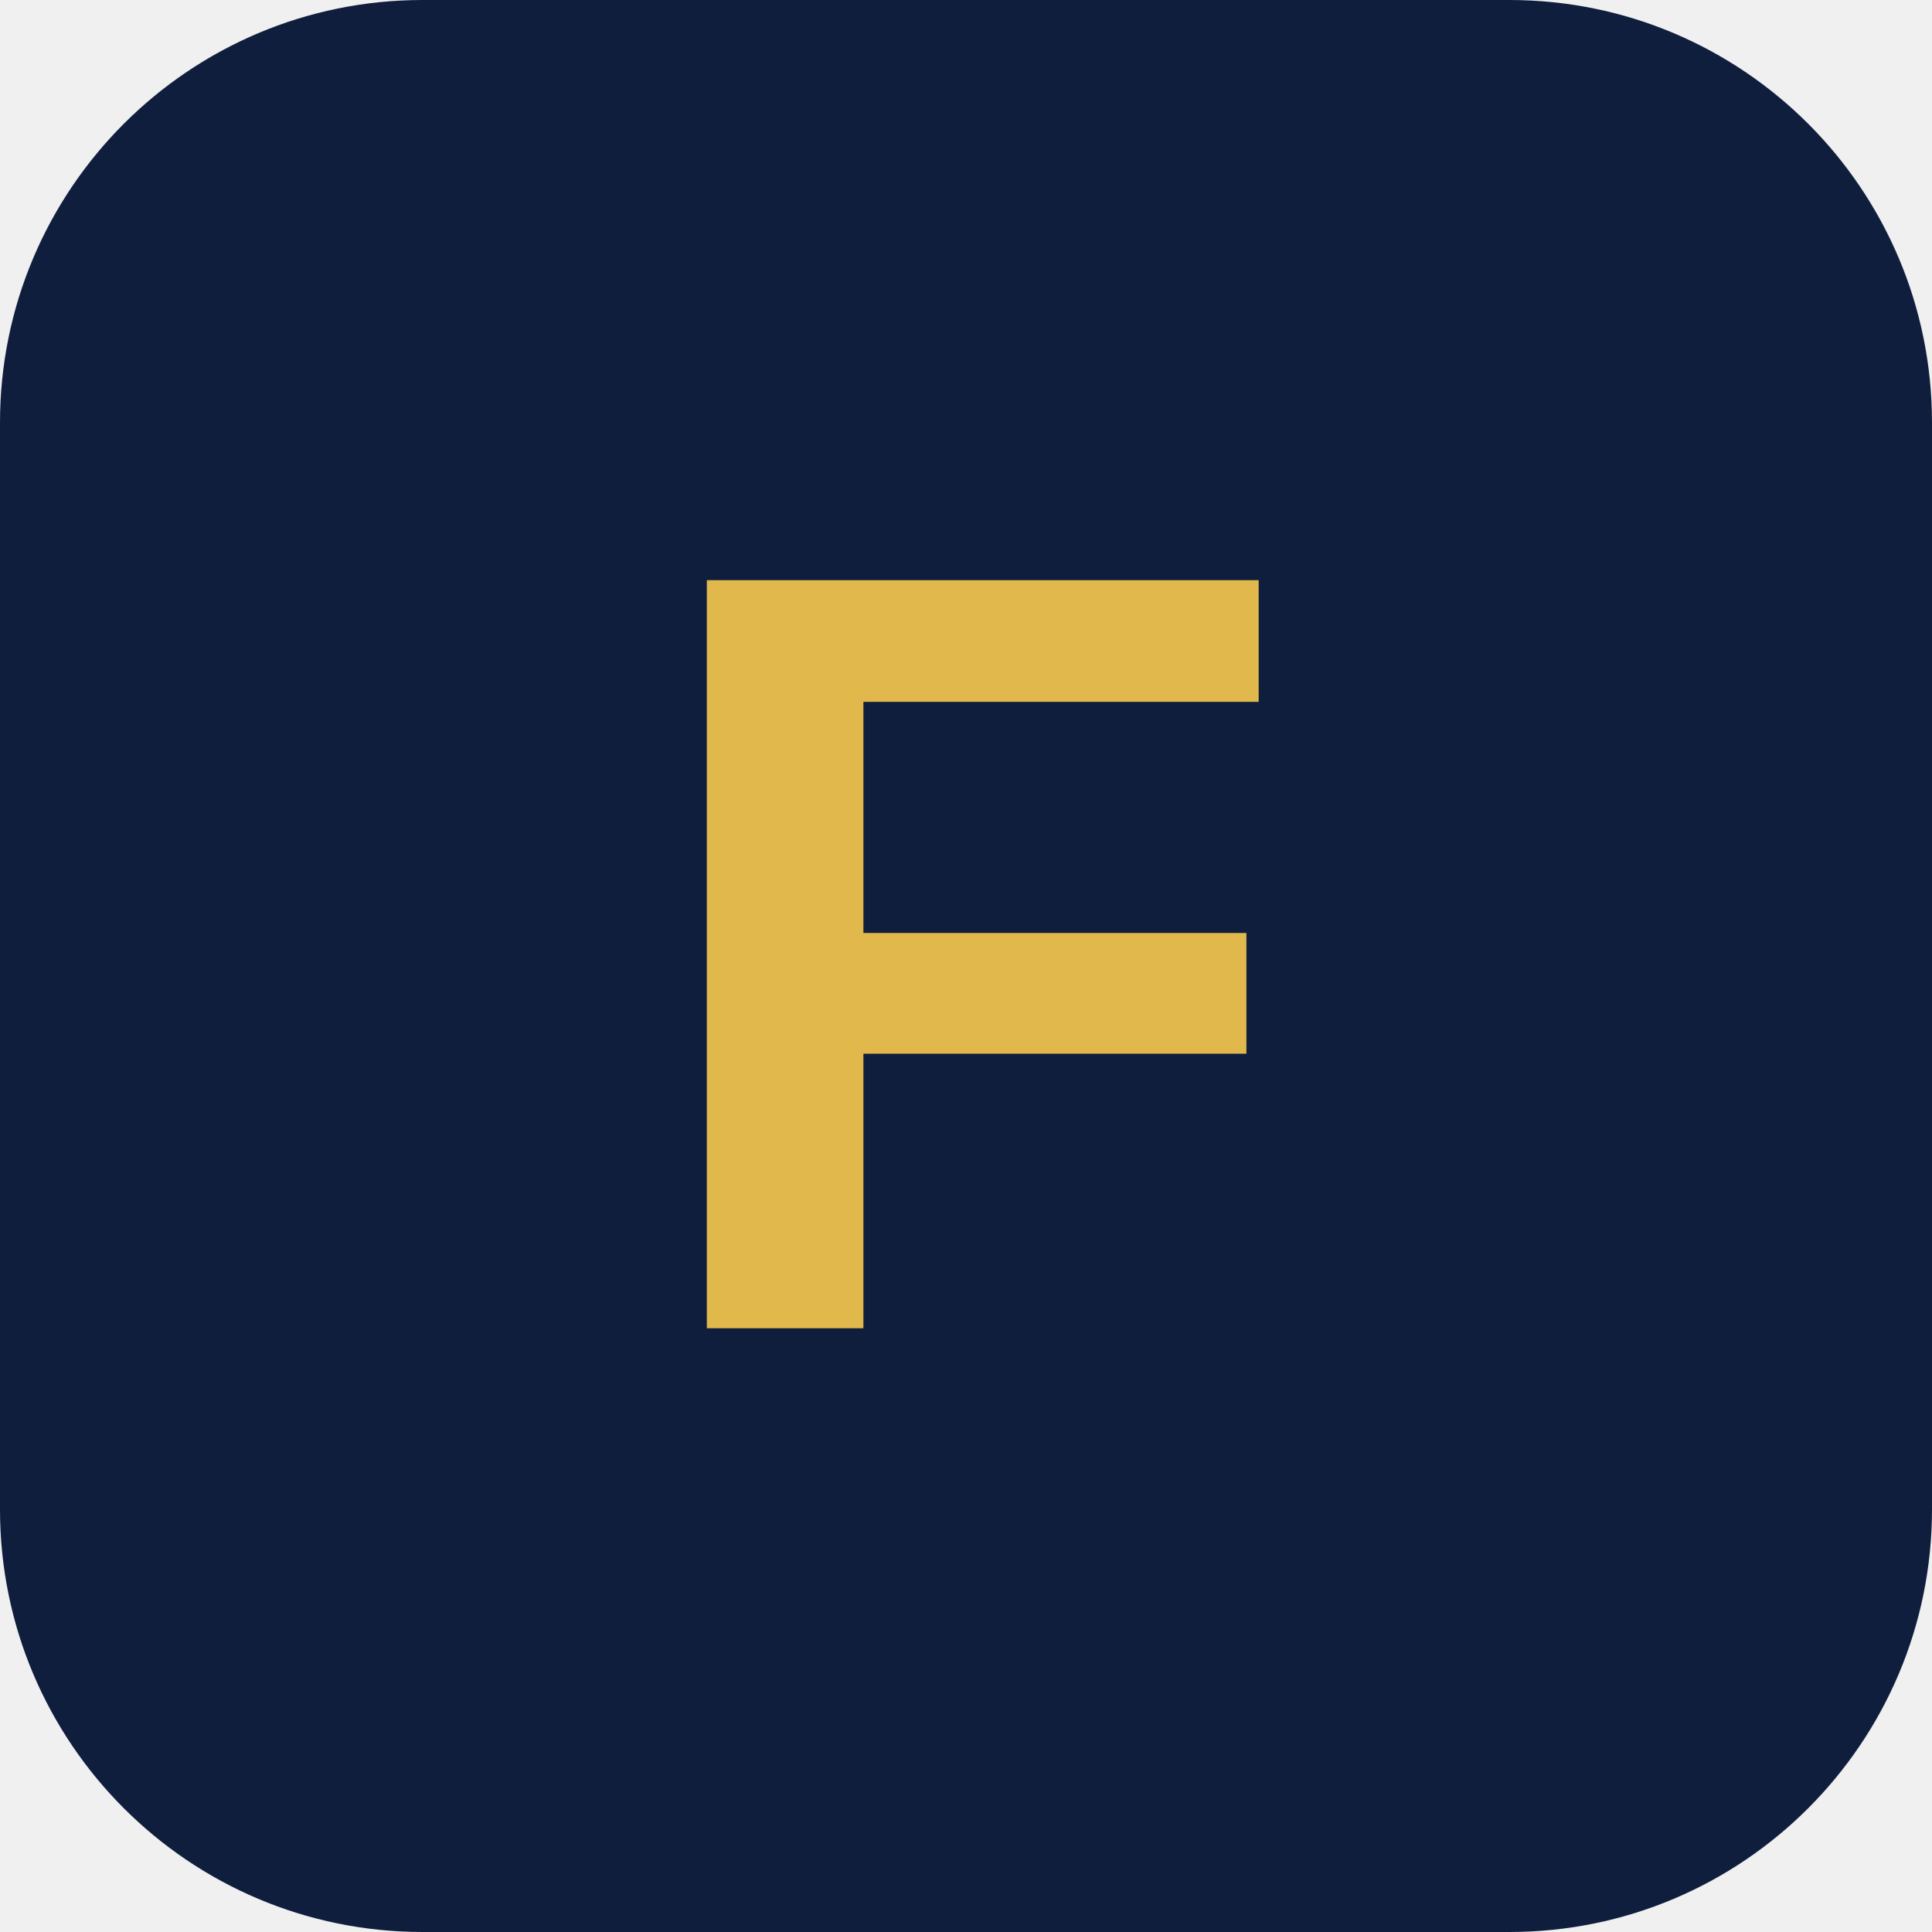
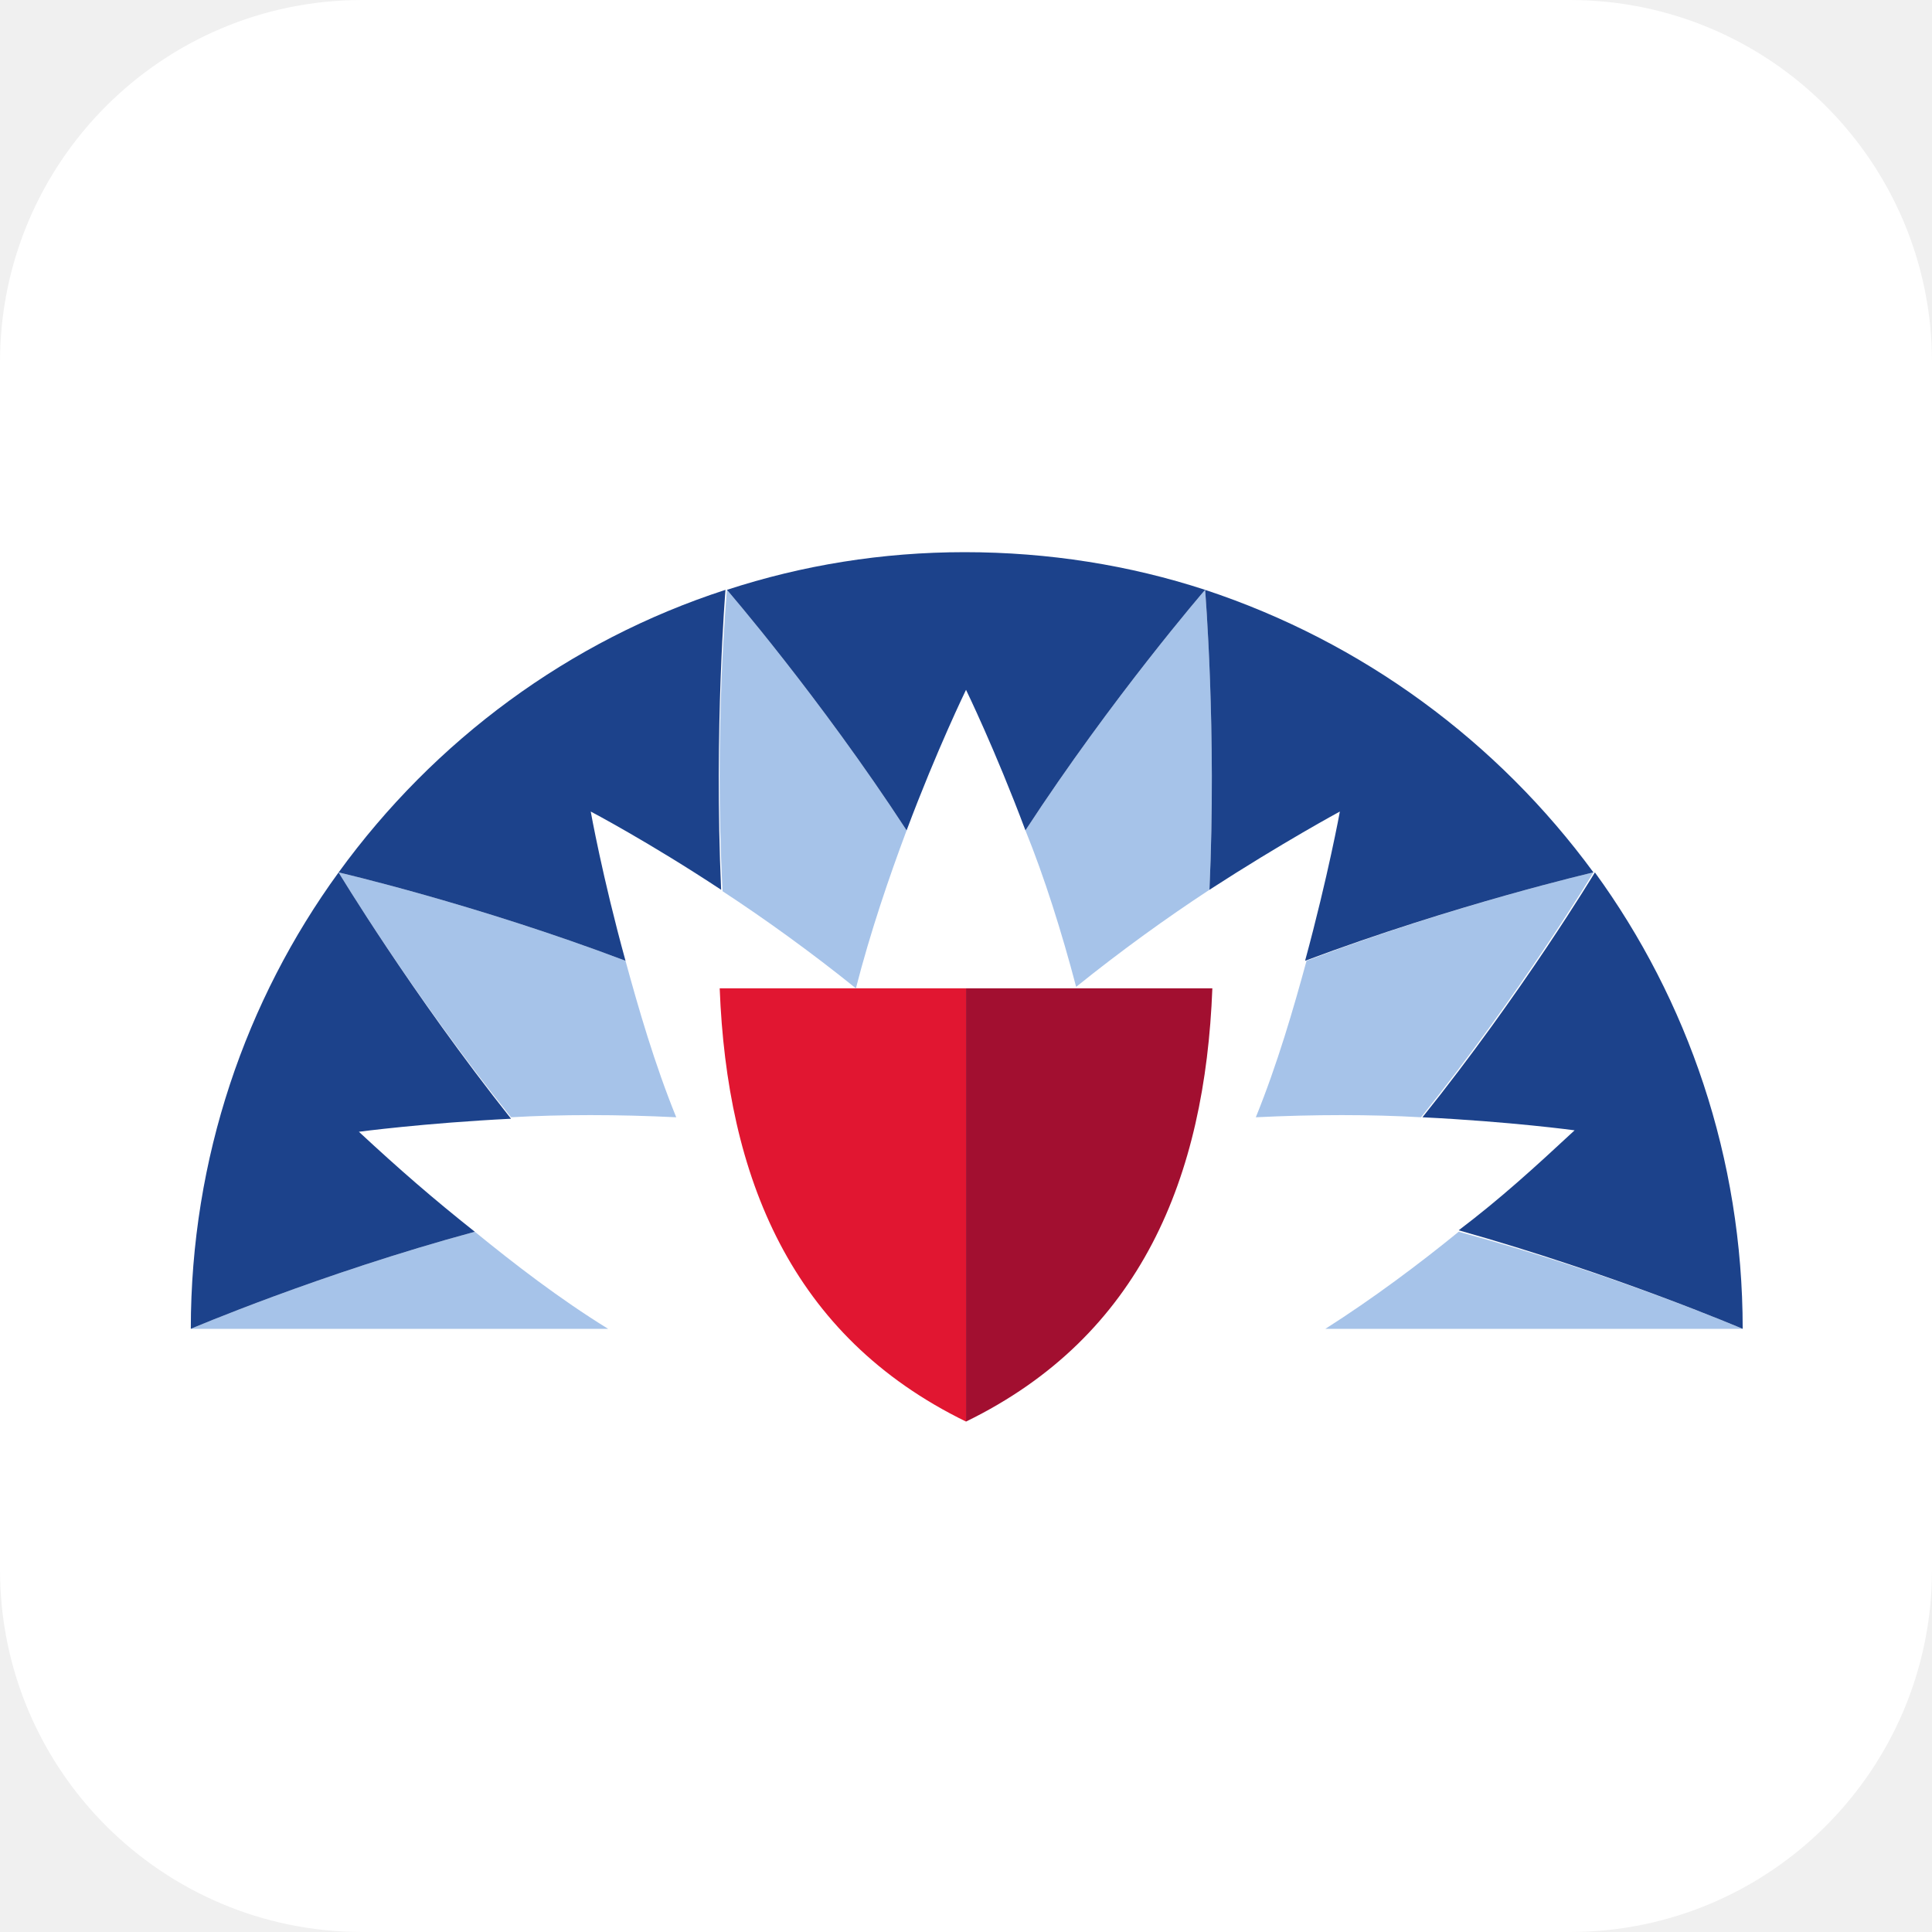
- <svg xmlns="http://www.w3.org/2000/svg" width="32" height="32" viewBox="0 0 32 32">
-   <rect width="32" height="32" rx="7" fill="#0f1e3d" />
-   <text x="16" y="22" font-family="'DM Sans', Arial, sans-serif" font-size="18" font-weight="700" fill="#e0b84c" text-anchor="middle">F</text>
+ <svg xmlns="http://www.w3.org/2000/svg" viewBox="0 0 64 64">
+   <rect width="64" height="64" rx="12" fill="#ffffff" />
+   <svg x="5" y="17" width="54" height="31.5" viewBox="0 0 112.5 65.6" preserveAspectRatio="xMidYMid meet">
+     <style>.st0{fill:#FFFFFF}.st1{fill:#A20F30}.st2{fill:#E11631}.st3{fill:#A6C3E9}.st4{fill:#1C428B}</style>
+     <g transform="translate(220.5871,-167.2578)">
+       <g transform="translate(0.264583,-0.2645652)">
+         <path class="st0" d="M-164.6,167.5L-164.6,167.5c-30.9,0-56.3,25.2-56.3,56.3v2.7h46.4c2.7,2.7,6,4.9,9.9,6.7l0,0c3.9-1.7,7.1-4,9.9-6.7h46.4v-2.7C-108.4,192.8-133.7,167.5-164.6,167.5" />
+         <path class="st1" d="M-164.6,230.2c12.1-5.9,16.5-16.9,17-29.9h-17V230.2" />
+         <path class="st2" d="M-164.6,230.2c-12.1-5.9-16.5-16.9-17-29.9h17V230.2" />
+         <path class="st3" d="M-189.3,223.8c-3.4-2.1-6.5-4.5-9.2-6.7c-10.7,2.9-19.6,6.7-19.6,6.7L-189.3,223.8z M-111,223.8c0,0-8.9-3.8-19.6-6.7c-2.7,2.2-5.9,4.6-9.2,6.7L-111,223.8z M-184.6,209.2c-1.5-3.7-2.6-7.5-3.5-10.8c-10.3-3.9-19.8-6.1-19.8-6.1c0,0,5,8.3,11.9,16.9C-192.6,209-188.6,209-184.6,209.2L-184.6,209.2z M-144.6,209.2c4-0.2,8-0.2,11.4,0c6.9-8.6,11.9-16.9,11.9-16.9c0,0-9.5,2.2-19.8,6.1C-142,201.7-143.1,205.5-144.6,209.2L-144.6,209.2z M-157,200.2c3.1-2.5,6.3-4.8,9.2-6.7c0.5-11.1-0.3-20.7-0.3-20.7s-6.4,7.4-12.4,16.6C-159.2,192.6-158,196.4-157,200.2L-157,200.2z M-181.1,172.8c0,0,6.4,7.4,12.4,16.6c-1.2,3.2-2.5,7-3.5,10.9c-3.1-2.5-6.3-4.8-9.2-6.7C-182,182.5-181.1,172.8-181.1,172.8" />
+         <path class="st4" d="M-111,223.8c0-11.8-3.8-22.7-10.2-31.5c0,0-5,8.3-11.9,16.9c6.1,0.3,10.5,0.9,10.5,0.9c-2.8,2.6-5.1,4.7-8,6.9C-119.9,220-111,223.8-111,223.8" />
+         <path class="st4" d="M-121.3,192.3c-6.6-9-15.9-15.9-26.8-19.5c0,0,0.8,9.7,0.3,20.7c5.1-3.3,9-5.4,9-5.4s-0.8,4.4-2.4,10.3C-130.8,194.5-121.3,192.3-121.3,192.3" />
+         <path class="st4" d="M-181.1,172.8c0,0,6.4,7.4,12.4,16.6c2.1-5.6,4.1-9.7,4.1-9.7s2,4.1,4.1,9.7c6-9.2,12.4-16.6,12.4-16.6c-5.2-1.7-10.8-2.6-16.6-2.6C-170.4,170.2-175.9,171.1-181.1,172.8" />
+         <path class="st4" d="M-207.9,192.3c-6.4,8.8-10.2,19.7-10.2,31.5c0,0,8.9-3.8,19.6-6.7c-2.9-2.3-5.2-4.3-8-6.9c0,0,4.5-0.6,10.5-0.9C-202.9,200.6-207.9,192.3-207.9,192.3" />
+         <path class="st4" d="M-207.9,192.3c0,0,9.5,2.2,19.8,6.1c-1.6-5.8-2.4-10.3-2.4-10.3s4,2.1,9,5.4c-0.5-11.1,0.3-20.7,0.3-20.7C-192,176.3-201.3,183.2-207.9,192.3" />
+       </g>
+     </g>
+   </svg>
</svg>
